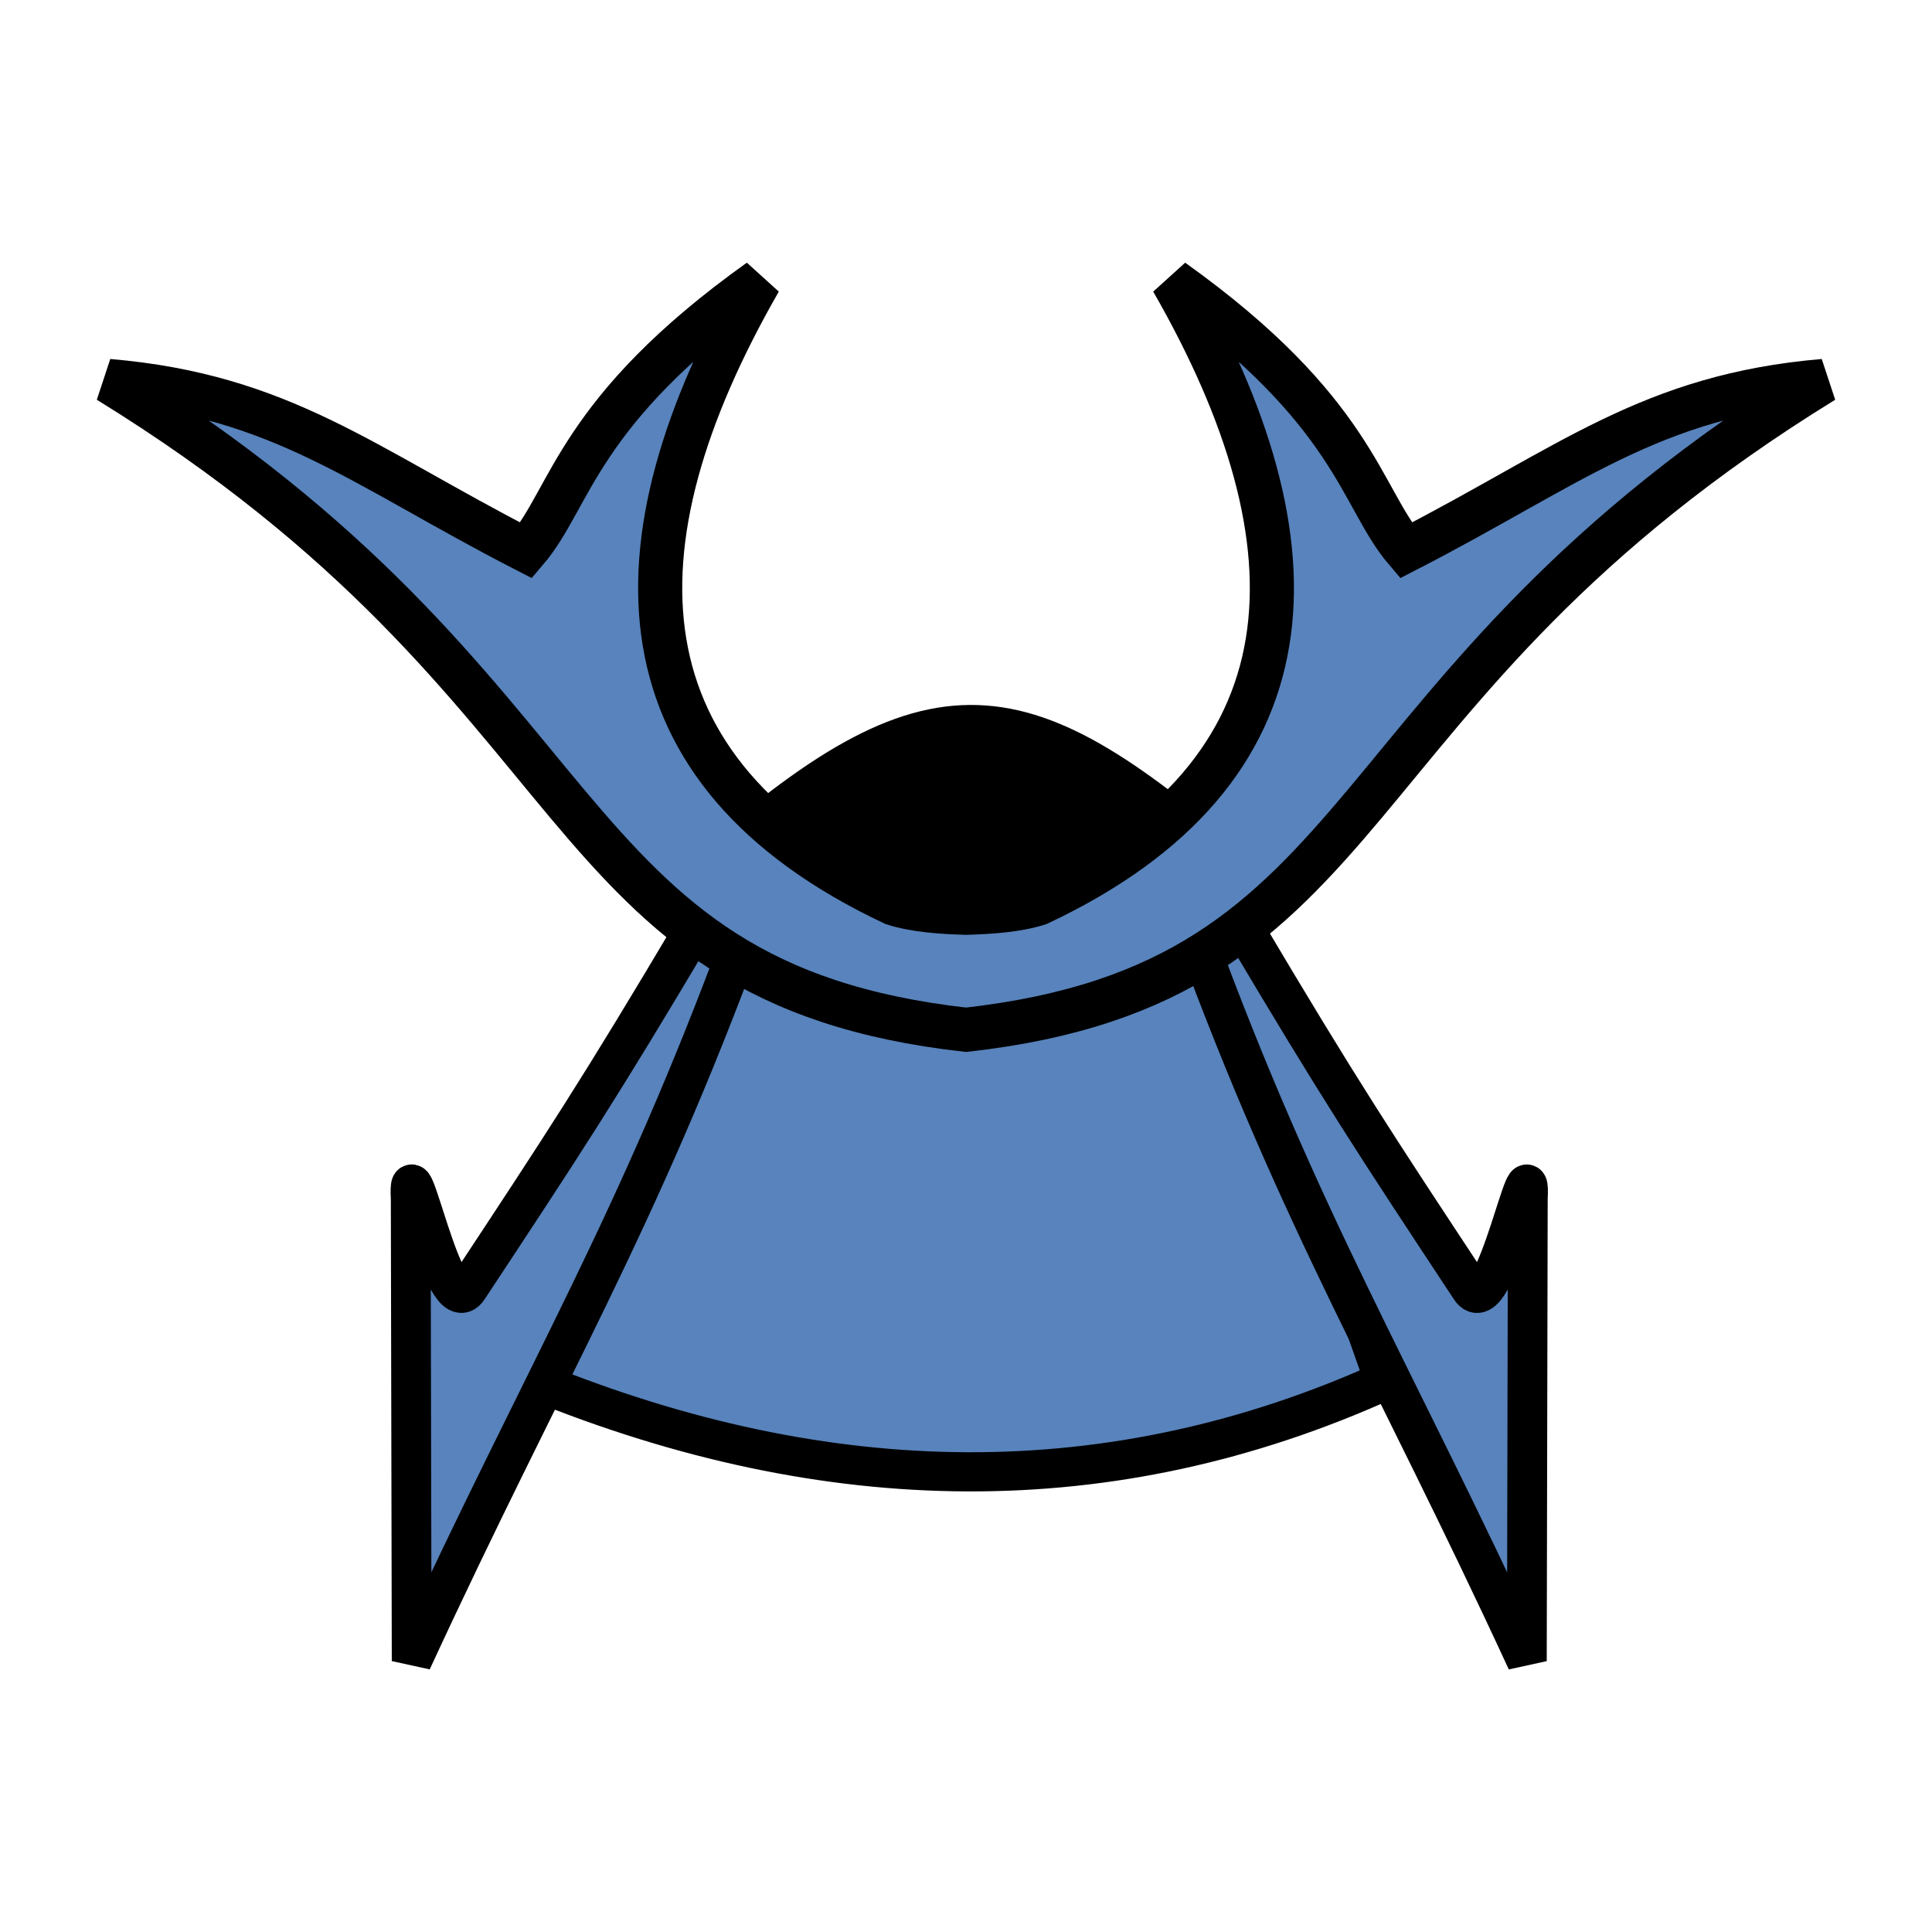
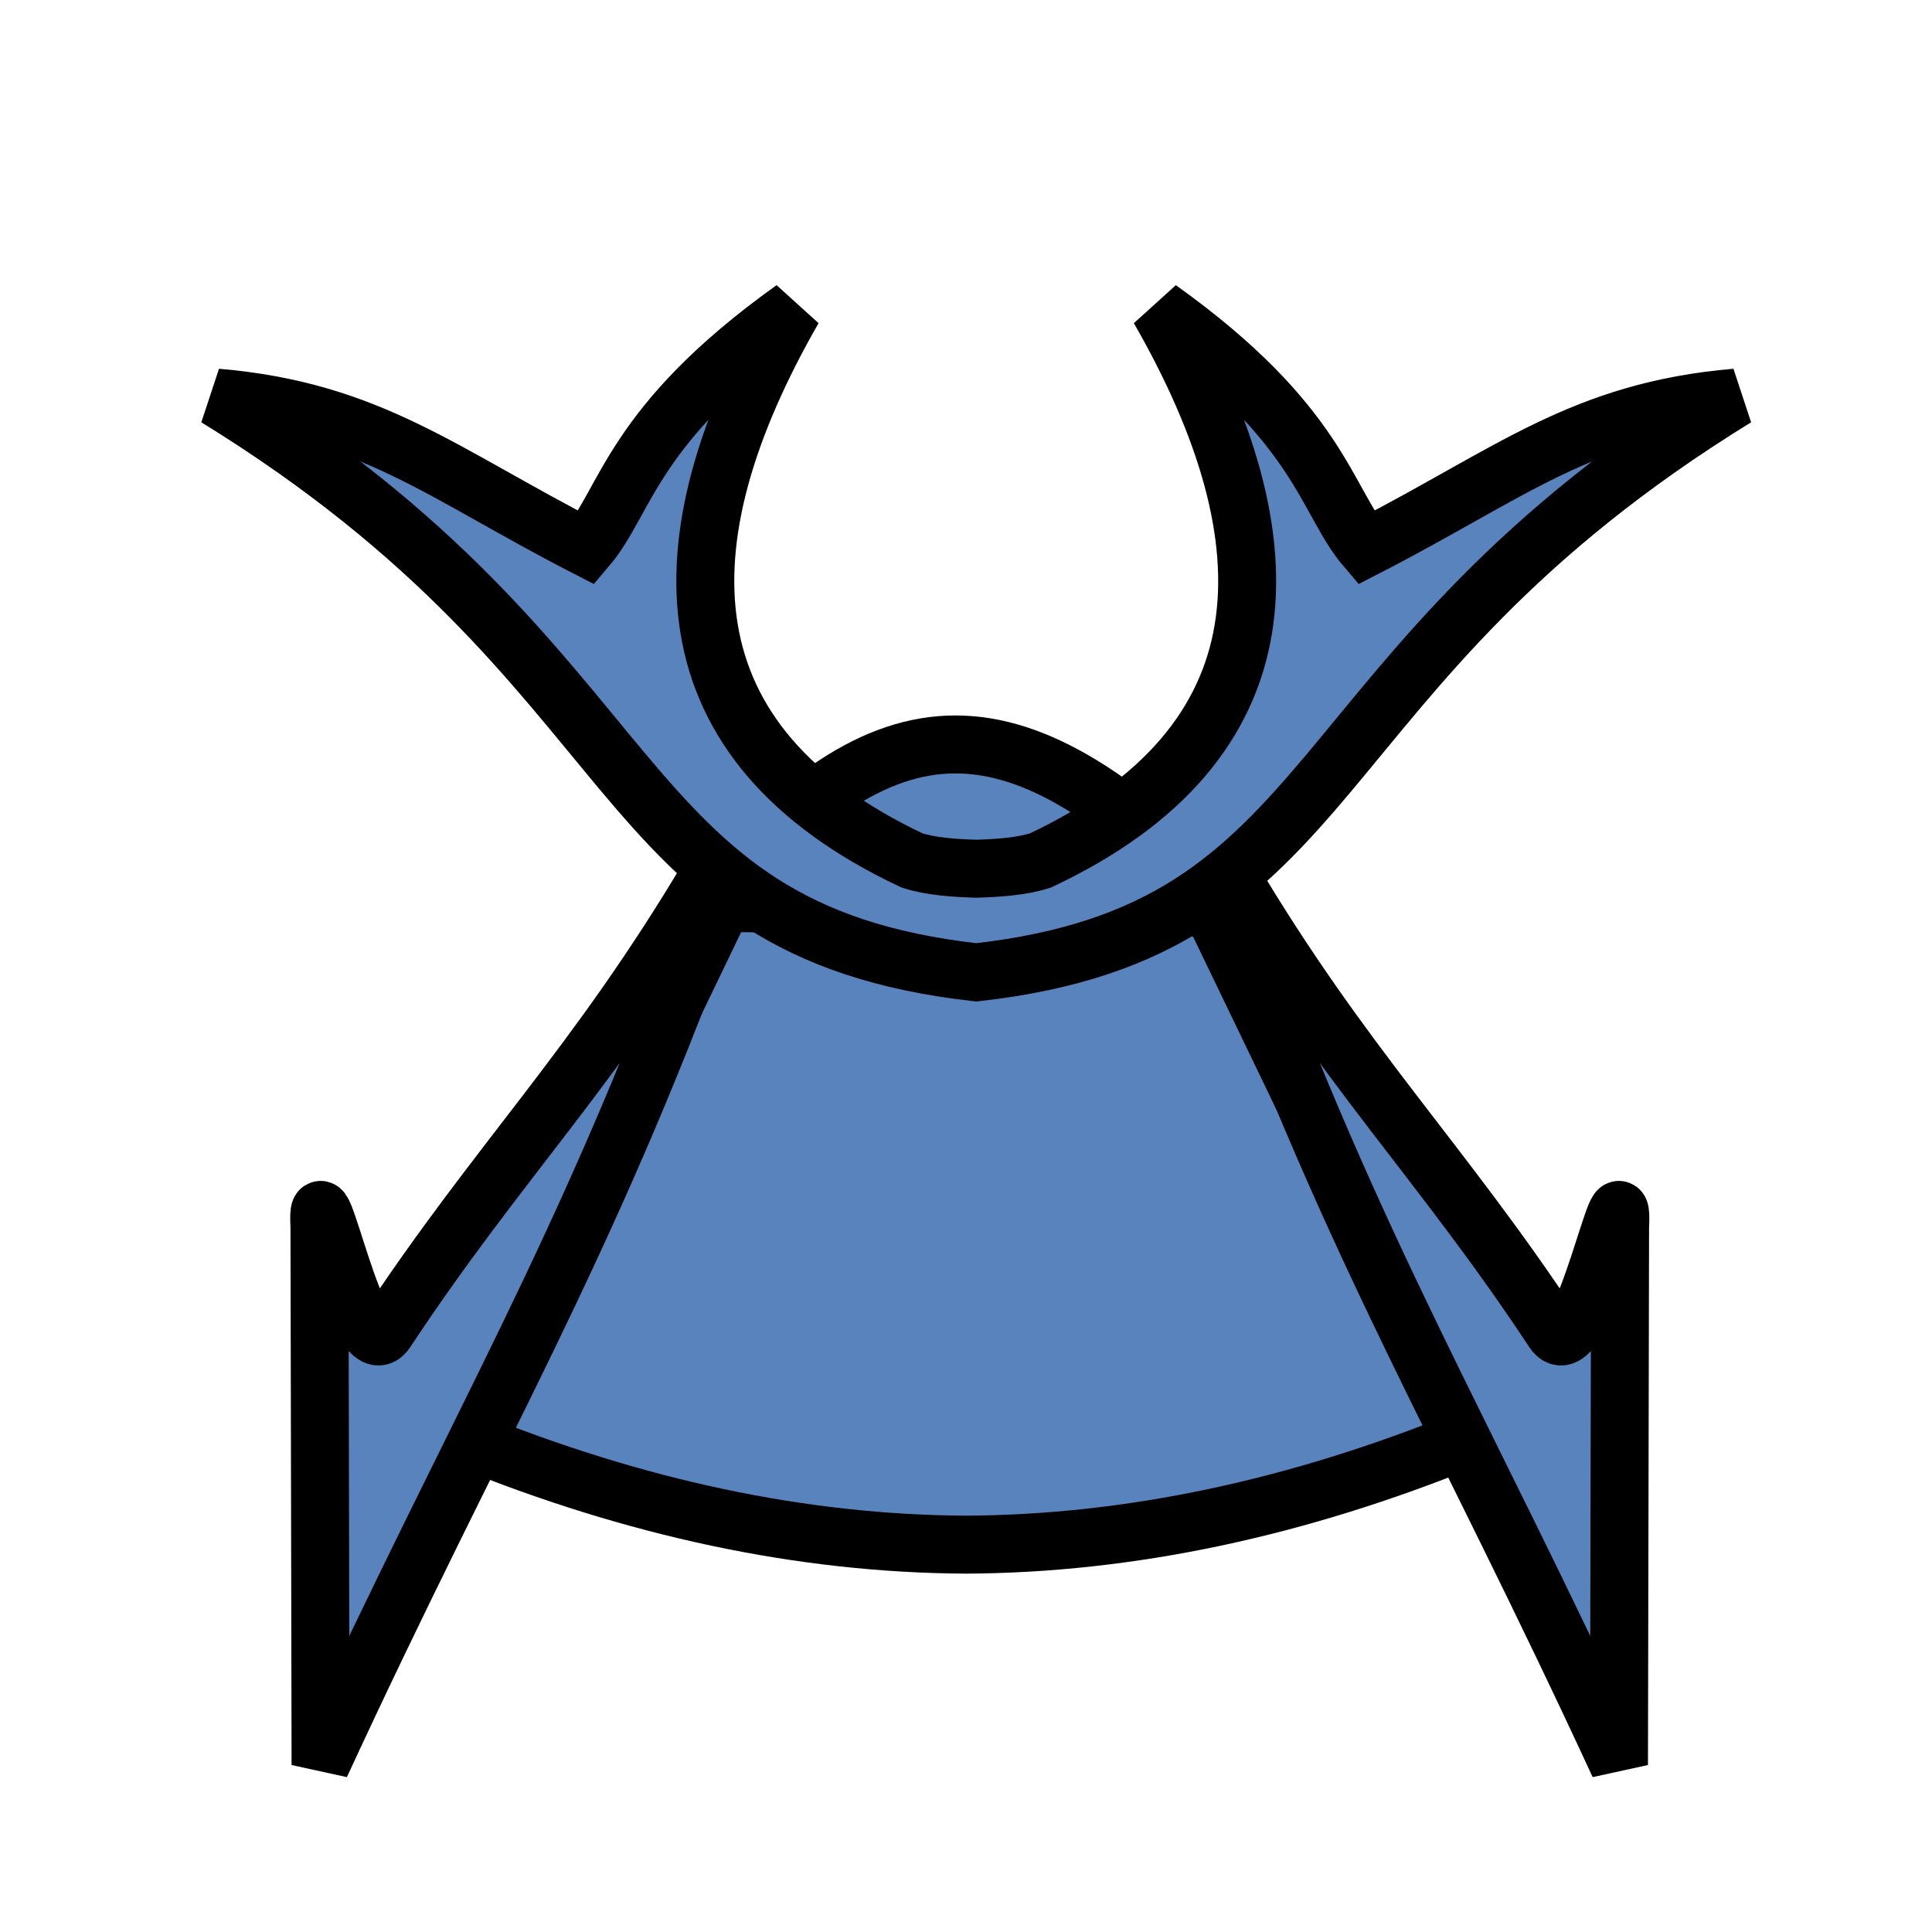
- <svg xmlns="http://www.w3.org/2000/svg" width="100mm" height="100mm" viewBox="0 0 100 100" version="1.1" id="svg1">
+ <svg xmlns="http://www.w3.org/2000/svg" width="100mm" height="100mm" viewBox="0 0 100 100" version="1.1" id="svg1" xml:space="preserve">
  <defs id="defs1">
    <linearGradient id="a" gradientUnits="userSpaceOnUse" x1="23.898" x2="85.692" y1="24.666" y2="24.666" gradientTransform="matrix(3.5434,0,0,3.5434,-9.16091,-10.18122)">
      <stop offset="0" stop-color="#fae4ed" id="stop1" style="stop-color:#5984bd;stop-opacity:1;" />
      <stop offset="1" stop-color="#1f1a17" stop-opacity=".992" id="stop2" />
    </linearGradient>
  </defs>
  <g id="layer1" transform="translate(-47.63689,-127.5117)">
    <g transform="matrix(1.607914,0,0,1.607914,-433.9588,-33.6072)" id="g11">
-       <g id="g20" transform="matrix(1.558847,0,0,1.558847,40.29426,-314.9873)" style="fill:#5883bc;fill-opacity:1">
-         <g id="g1-2-6-3" transform="matrix(0.8211388,0,0,0.8211388,-72.89248,214.0906)" style="fill:#5883bc;fill-opacity:1">
-           <path d="m 304.751,98.366 c 7.368,2.998 14.491,3.094 21.344,0 l -4.026,-11.426 c -4.026,1.6 -9.195,1.934 -13.229,-0.091 z" stroke-width="0.985" id="path5-86-3-2-1" style="fill:#5883bc;fill-opacity:1;stroke:#000000" />
-           <path d="m 308.784,86.935 c -2.457,4.142 -3.312,5.433 -5.734,9.104 -0.603,0.915 -1.526,-3.965 -1.439,-2.251 l 0.024,11.621 c 3.428,-7.42 5.659,-10.965 8.36,-18.324 m 12.536,-0.149 c 2.457,4.142 3.312,5.433 5.734,9.104 0.603,0.915 1.526,-3.965 1.439,-2.251 l -0.024,11.621 c -3.428,-7.42 -5.659,-10.965 -8.36,-18.324" stroke-width="1" id="path4-7-9-2-1" style="fill:#5883bc;fill-opacity:1;stroke:#000000" />
-           <path d="m 308.939,85.619 c 5.872,-5.234 8.038,-4.799 13.62,0.085 -2.865,1.17 -3.08,1.033 -6.698,1.682 -3.343,-0.681 -2.766,-0.121 -6.921,-1.767 z" stroke="#000000" id="path10-4-0-4-9" style="fill:#000000;fill-opacity:1" />
-         </g>
-         <g id="g19-0" style="fill:#5883bc;fill-opacity:1">
-           <path d="m 181.978,272.14 c -3.769,2.691 -3.88,4.47 -4.82,5.572 -3.383,-1.738 -5.046,-3.194 -8.629,-3.5 10.381,6.392 8.981,12.421 17.711,13.398 8.73,-0.978 7.328,-7.006 17.709,-13.398 -3.583,0.306 -5.244,1.762 -8.627,3.5 -0.941,-1.102 -1.054,-2.881 -4.822,-5.572 3.149,5.488 3.014,10.138 -2.762,12.861 -0.431,0.14 -0.985,0.178 -1.498,0.193 -0.513,-0.015 -1.067,-0.053 -1.498,-0.193 -5.776,-2.724 -5.913,-7.374 -2.764,-12.861 z" fill="#ffe680" stroke-width="8.056" id="path16-1-5" style="fill:#5883bc;fill-opacity:1;stroke:#000000;stroke-width:0.911;stroke-dasharray:none" />
-         </g>
+       <path d="m 323.09,128.65 -8.611,17.873 c 5.47,2.226 10.849,3.378 16.133,3.404 5.284,-0.026 10.665,-1.178 16.135,-3.404 l -8.611,-17.873 c -2.872,1.442 -5.187,2.148 -7.523,2.324 -2.337,-0.176 -4.65,-0.883 -7.521,-2.324 z" stroke-width="0.985" id="path5-86-3-2-1" style="fill:#5883bc;fill-opacity:1;stroke:#000000;stroke-width:1.866;stroke-dasharray:none" />
+       <path d="m 310.038,86.186 c -2.457,4.142 -4.567,6.181 -6.988,9.852 -0.603,0.915 -1.526,-3.965 -1.439,-2.251 l 0.024,11.621 c 3.428,-7.42 5.659,-10.965 8.36,-18.324 m 11.281,-0.898 c 2.457,4.142 4.567,6.181 6.988,9.852 0.603,0.915 1.526,-3.965 1.439,-2.251 l -0.024,11.621 c -3.428,-7.42 -5.659,-10.965 -8.36,-18.324" stroke-width="1" id="path4-7-9-2-1" style="fill:#5883bc;fill-opacity:1;stroke:#000000;stroke-width:1.252;stroke-dasharray:none" transform="matrix(1.490395,0,0,1.490395,-139.7201,-0.08033774)" />
+       <path d="m 322.319,129.269 c 5.765,-6.727 9.847,-6.929 16.698,0.159 z" stroke="#000000" id="path10-4-0-4-9" style="fill:#5883bc;fill-opacity:1;stroke-width:1.866;stroke-dasharray:none" />
+       <g id="g19-0" style="fill:#5883bc;fill-opacity:1;stroke-width:1.351;stroke-dasharray:none" transform="matrix(1.380864,0,0,1.380864,73.44153,-265.316)">
+         <path d="m 182.216,271.901 c -3.769,2.691 -3.88,4.47 -4.82,5.572 -3.383,-1.738 -5.046,-3.194 -8.629,-3.5 10.381,6.392 8.981,12.421 17.711,13.398 8.73,-0.978 7.328,-7.006 17.709,-13.398 -3.583,0.306 -5.244,1.762 -8.627,3.5 -0.941,-1.102 -1.054,-2.881 -4.822,-5.572 3.149,5.488 3.014,10.138 -2.762,12.861 -0.431,0.14 -0.985,0.178 -1.498,0.193 -0.513,-0.015 -1.067,-0.053 -1.498,-0.193 -5.776,-2.724 -5.913,-7.374 -2.764,-12.861 z" fill="#ffe680" stroke-width="8.056" id="path16-1-5" style="fill:#5883bc;fill-opacity:1;stroke:#000000;stroke-width:1.351;stroke-dasharray:none" />
      </g>
    </g>
  </g>
</svg>
